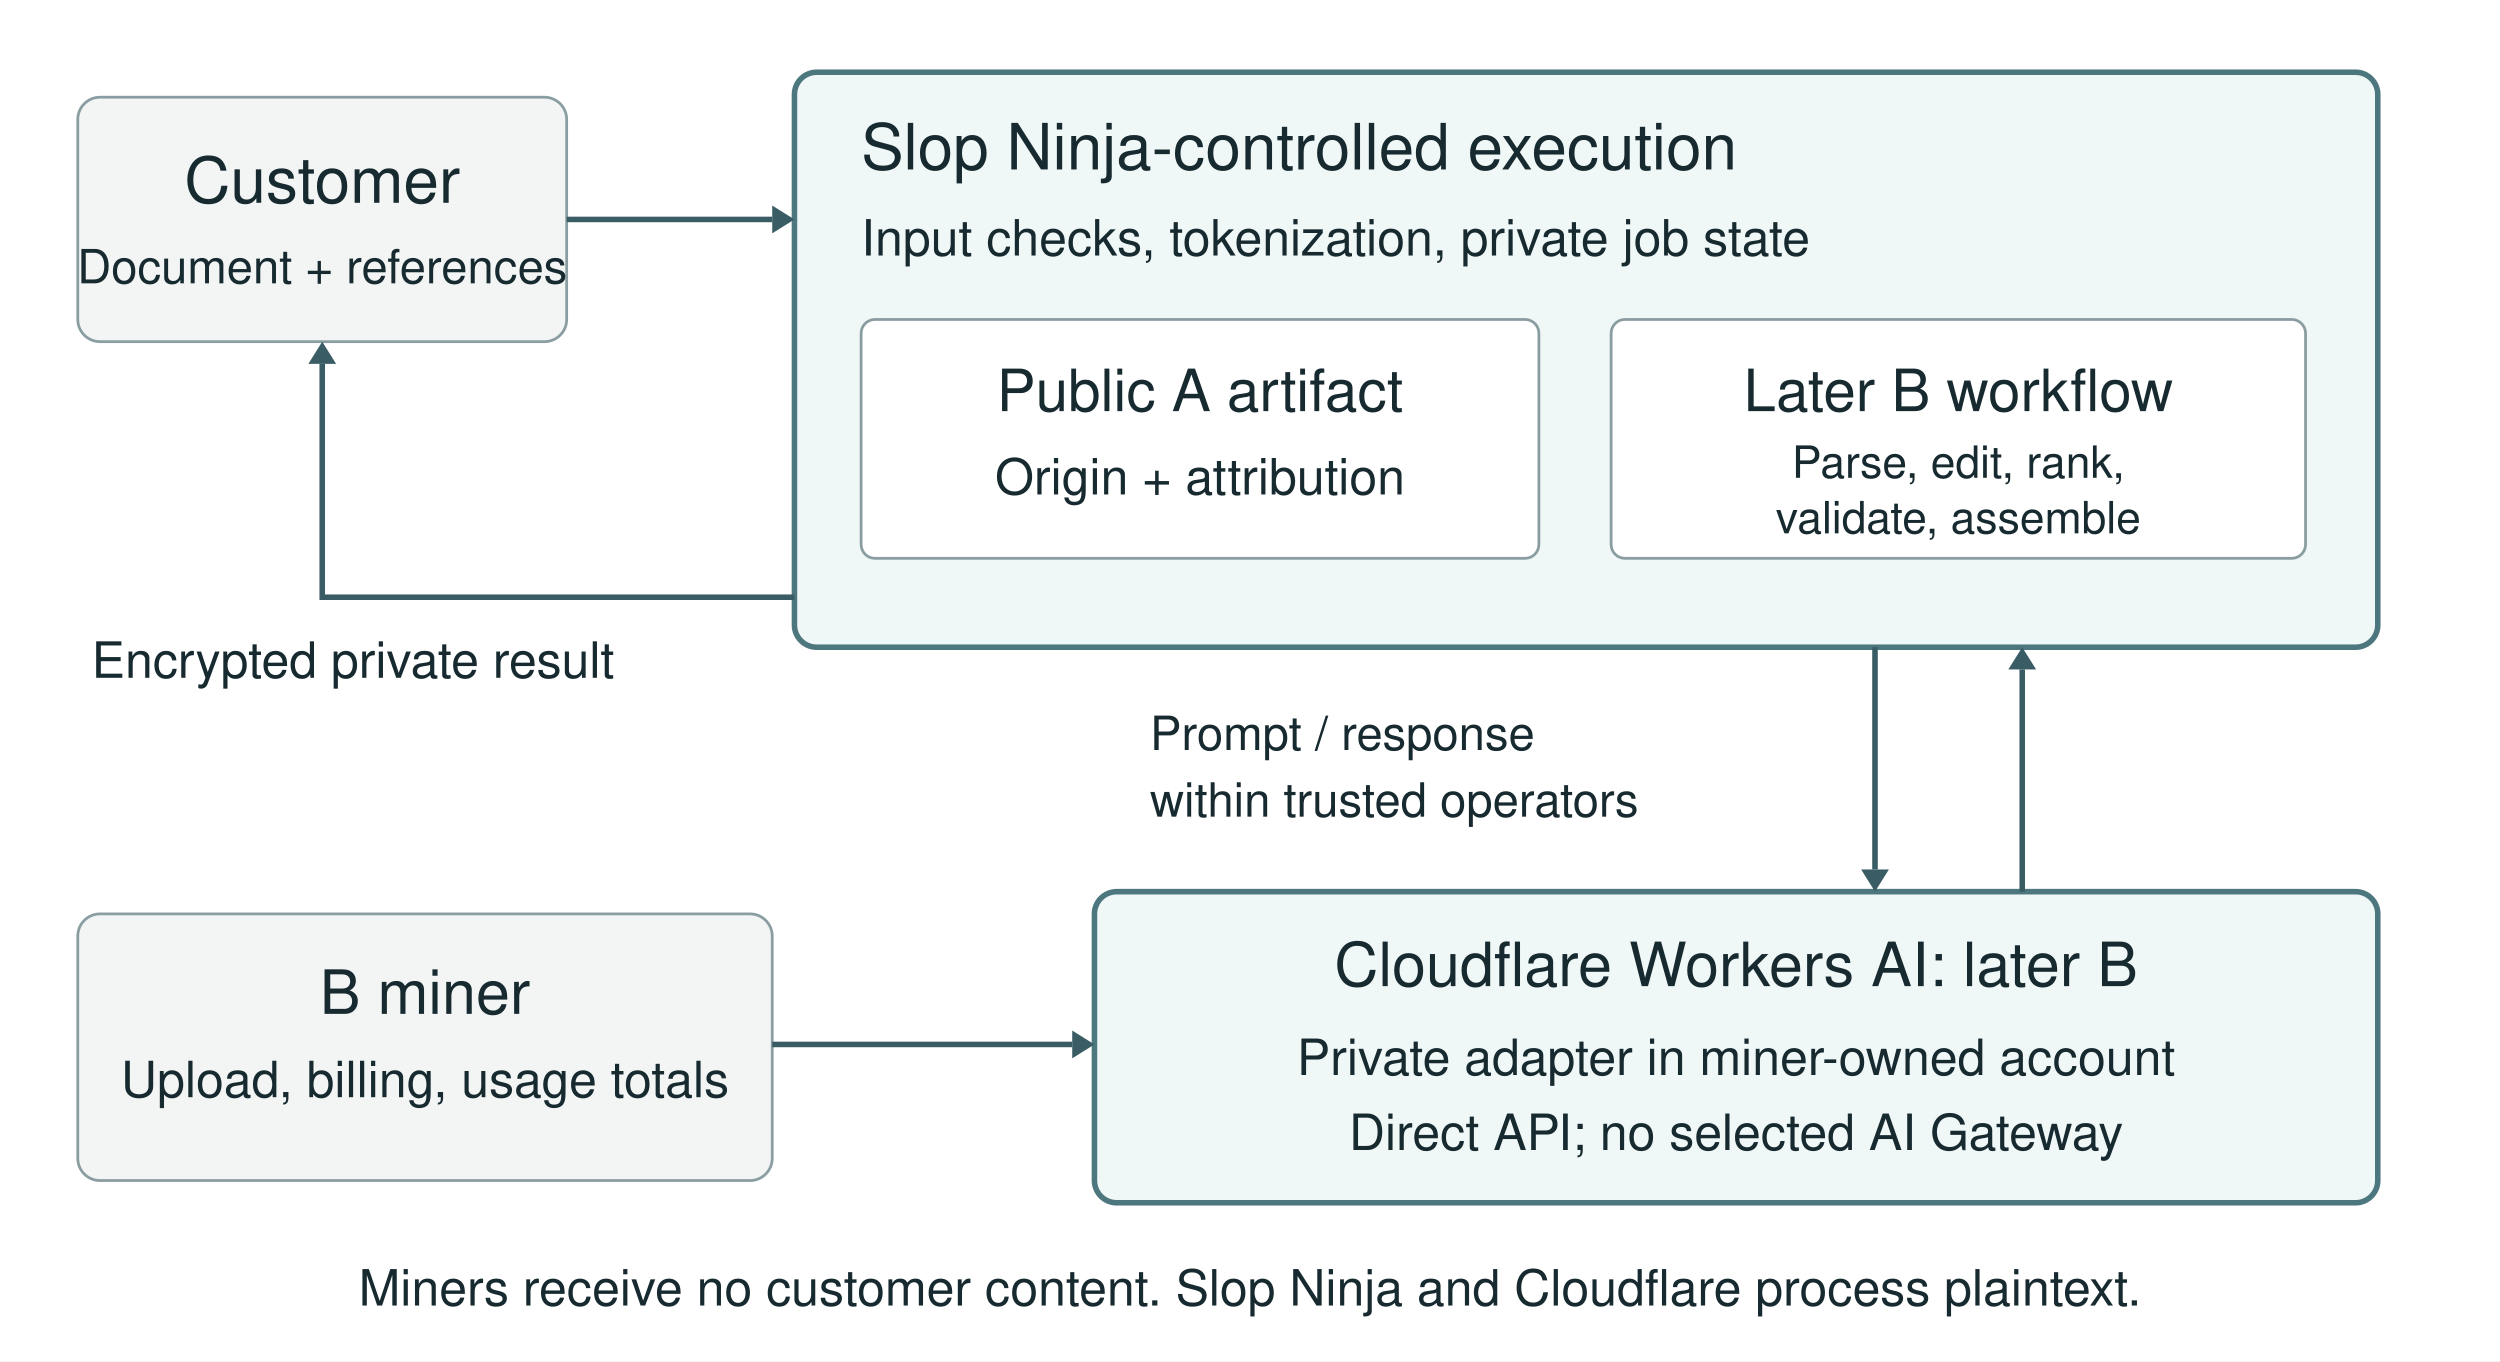
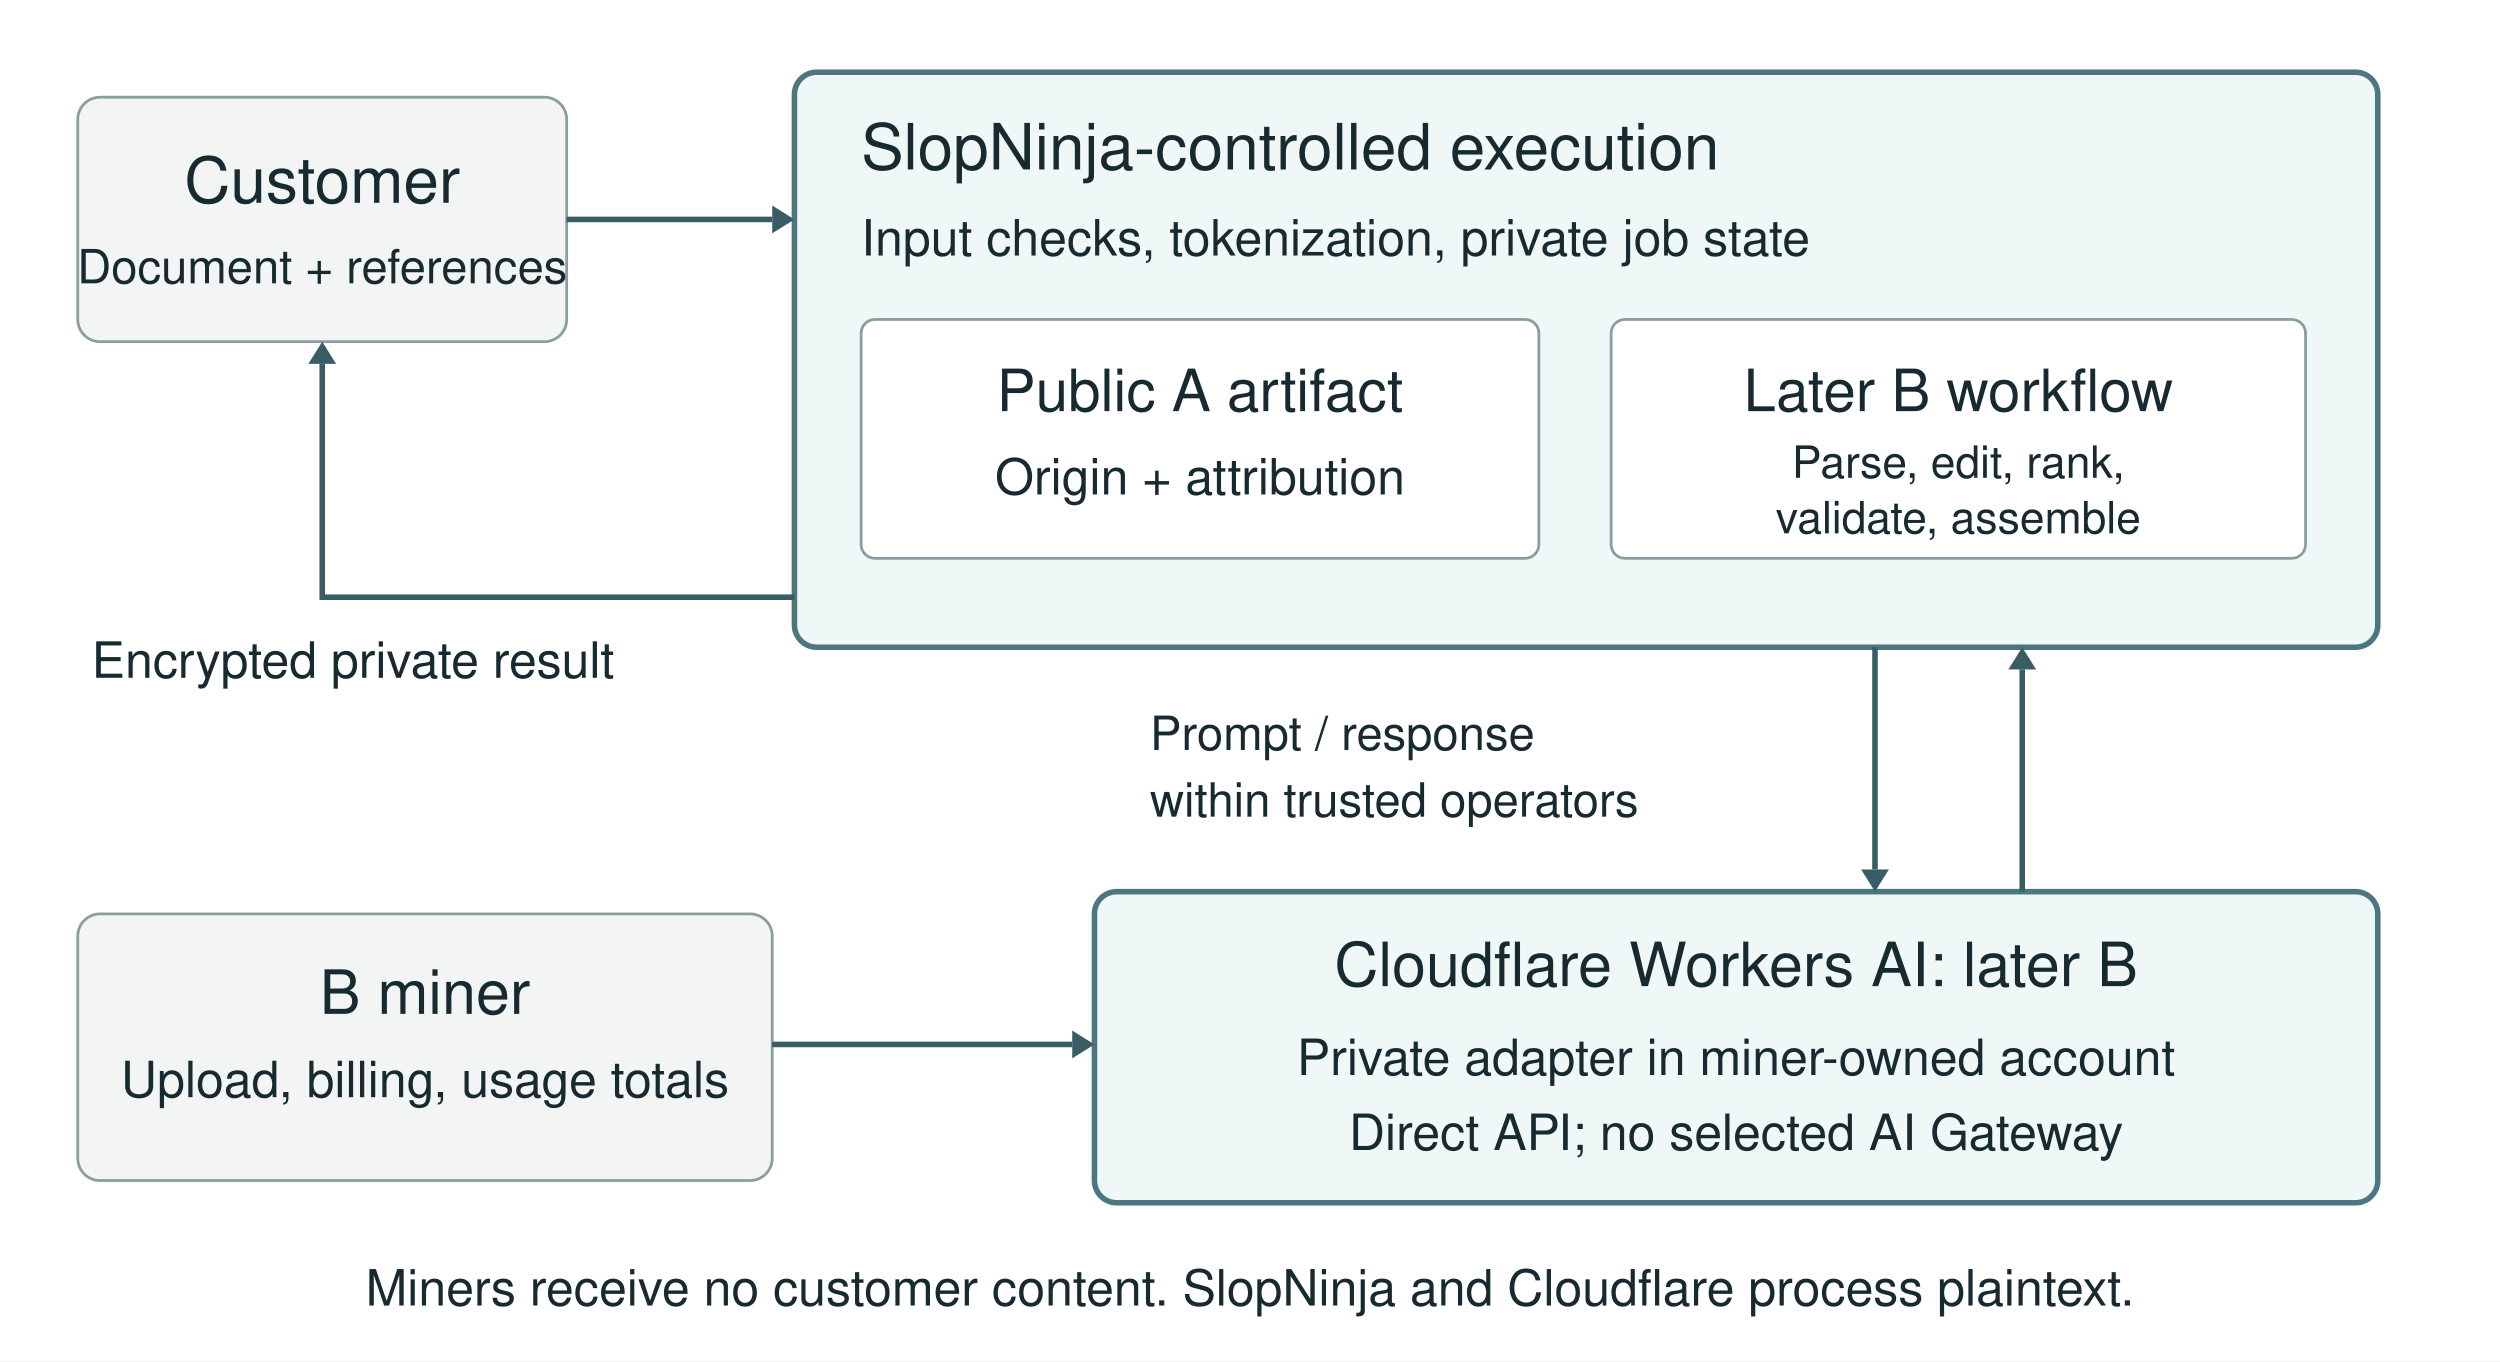
<svg xmlns="http://www.w3.org/2000/svg" width="900" height="490" viewBox="0 0 900 490">
  <defs>
    <marker id="arrow" markerWidth="8" markerHeight="8" refX="7" refY="4" orient="auto">
      <path d="M0,0 L8,4 L0,8 Z" fill="#395c65" />
    </marker>
  </defs>
  <rect width="900" height="490" fill="white" />
  <g font-family="Helvetica" fill="#172a30">
    <rect x="28" y="35" width="176" height="88" rx="8" fill="#f3f5f5" stroke="#8a9da1" />
    <text x="116" y="73" font-size="23" text-anchor="middle">Customer</text>
    <text x="116" y="102" font-size="17" text-anchor="middle">Document + references</text>
    <rect x="286" y="26" width="570" height="207" rx="8" fill="#f0f7f7" stroke="#4d777e" stroke-width="2" />
-     <text x="310" y="61" font-size="23">Slop Ninja-controlled execution</text>
+     <text x="310" y="61" font-size="23">SlopNinja-controlled execution</text>
    <text x="310" y="92" font-size="18">Input checks, tokenization, private job state</text>
    <rect x="310" y="115" width="244" height="86" rx="5" fill="white" stroke="#8a9da1" />
    <text x="432" y="148" font-size="21" text-anchor="middle">Public A artifact</text>
    <text x="432" y="178" font-size="18" text-anchor="middle">Origin + attribution</text>
    <rect x="580" y="115" width="250" height="86" rx="5" fill="white" stroke="#8a9da1" />
    <text x="705" y="148" font-size="21" text-anchor="middle">Later B workflow</text>
    <text x="705" y="172" font-size="16" text-anchor="middle">Parse, edit, rank,</text>
    <text x="705" y="192" font-size="16" text-anchor="middle">validate, assemble</text>
    <path d="M204 79 H278" fill="none" stroke="#395c65" stroke-width="2" />
    <path d="M278 74 L286 79 L278 84 Z" fill="#395c65" />
    <path d="M286 215 H116 V131" fill="none" stroke="#395c65" stroke-width="2" />
    <path d="M111 131 L116 123 L121 131 Z" fill="#395c65" />
    <text x="33" y="244" font-size="18">Encrypted private result</text>
    <rect x="394" y="321" width="462" height="112" rx="8" fill="#f0f7f7" stroke="#4d777e" stroke-width="2" />
    <text x="625" y="355" font-size="22" text-anchor="middle">Cloudflare Workers AI: later B</text>
    <text x="625" y="387" font-size="18" text-anchor="middle">Private adapter in miner-owned account</text>
    <text x="625" y="414" font-size="18" text-anchor="middle">Direct API; no selected AI Gateway</text>
    <path d="M675 233 V313" fill="none" stroke="#395c65" stroke-width="2" />
    <path d="M670 313 L675 321 L680 313 Z" fill="#395c65" />
    <path d="M728 321 V241" fill="none" stroke="#395c65" stroke-width="2" />
    <path d="M723 241 L728 233 L733 241 Z" fill="#395c65" />
    <text x="414" y="270" font-size="17">Prompt / response</text>
    <text x="414" y="294" font-size="17">within trusted operators</text>
    <rect x="28" y="329" width="250" height="96" rx="8" fill="#f3f5f5" stroke="#8a9da1" />
    <text x="153" y="365" font-size="22" text-anchor="middle">B miner</text>
    <text x="153" y="395" font-size="18" text-anchor="middle">Upload, billing, usage totals</text>
    <path d="M278 376 H386" fill="none" stroke="#395c65" stroke-width="2" />
    <path d="M386 371 L394 376 L386 381 Z" fill="#395c65" />
-     <text x="450" y="470" font-size="18" text-anchor="middle">Miners receive no customer content. Slop Ninja and Cloudflare process plaintext.</text>
+     <text x="450" y="470" font-size="18" text-anchor="middle">Miners receive no customer content. SlopNinja and Cloudflare process plaintext.</text>
  </g>
</svg>
